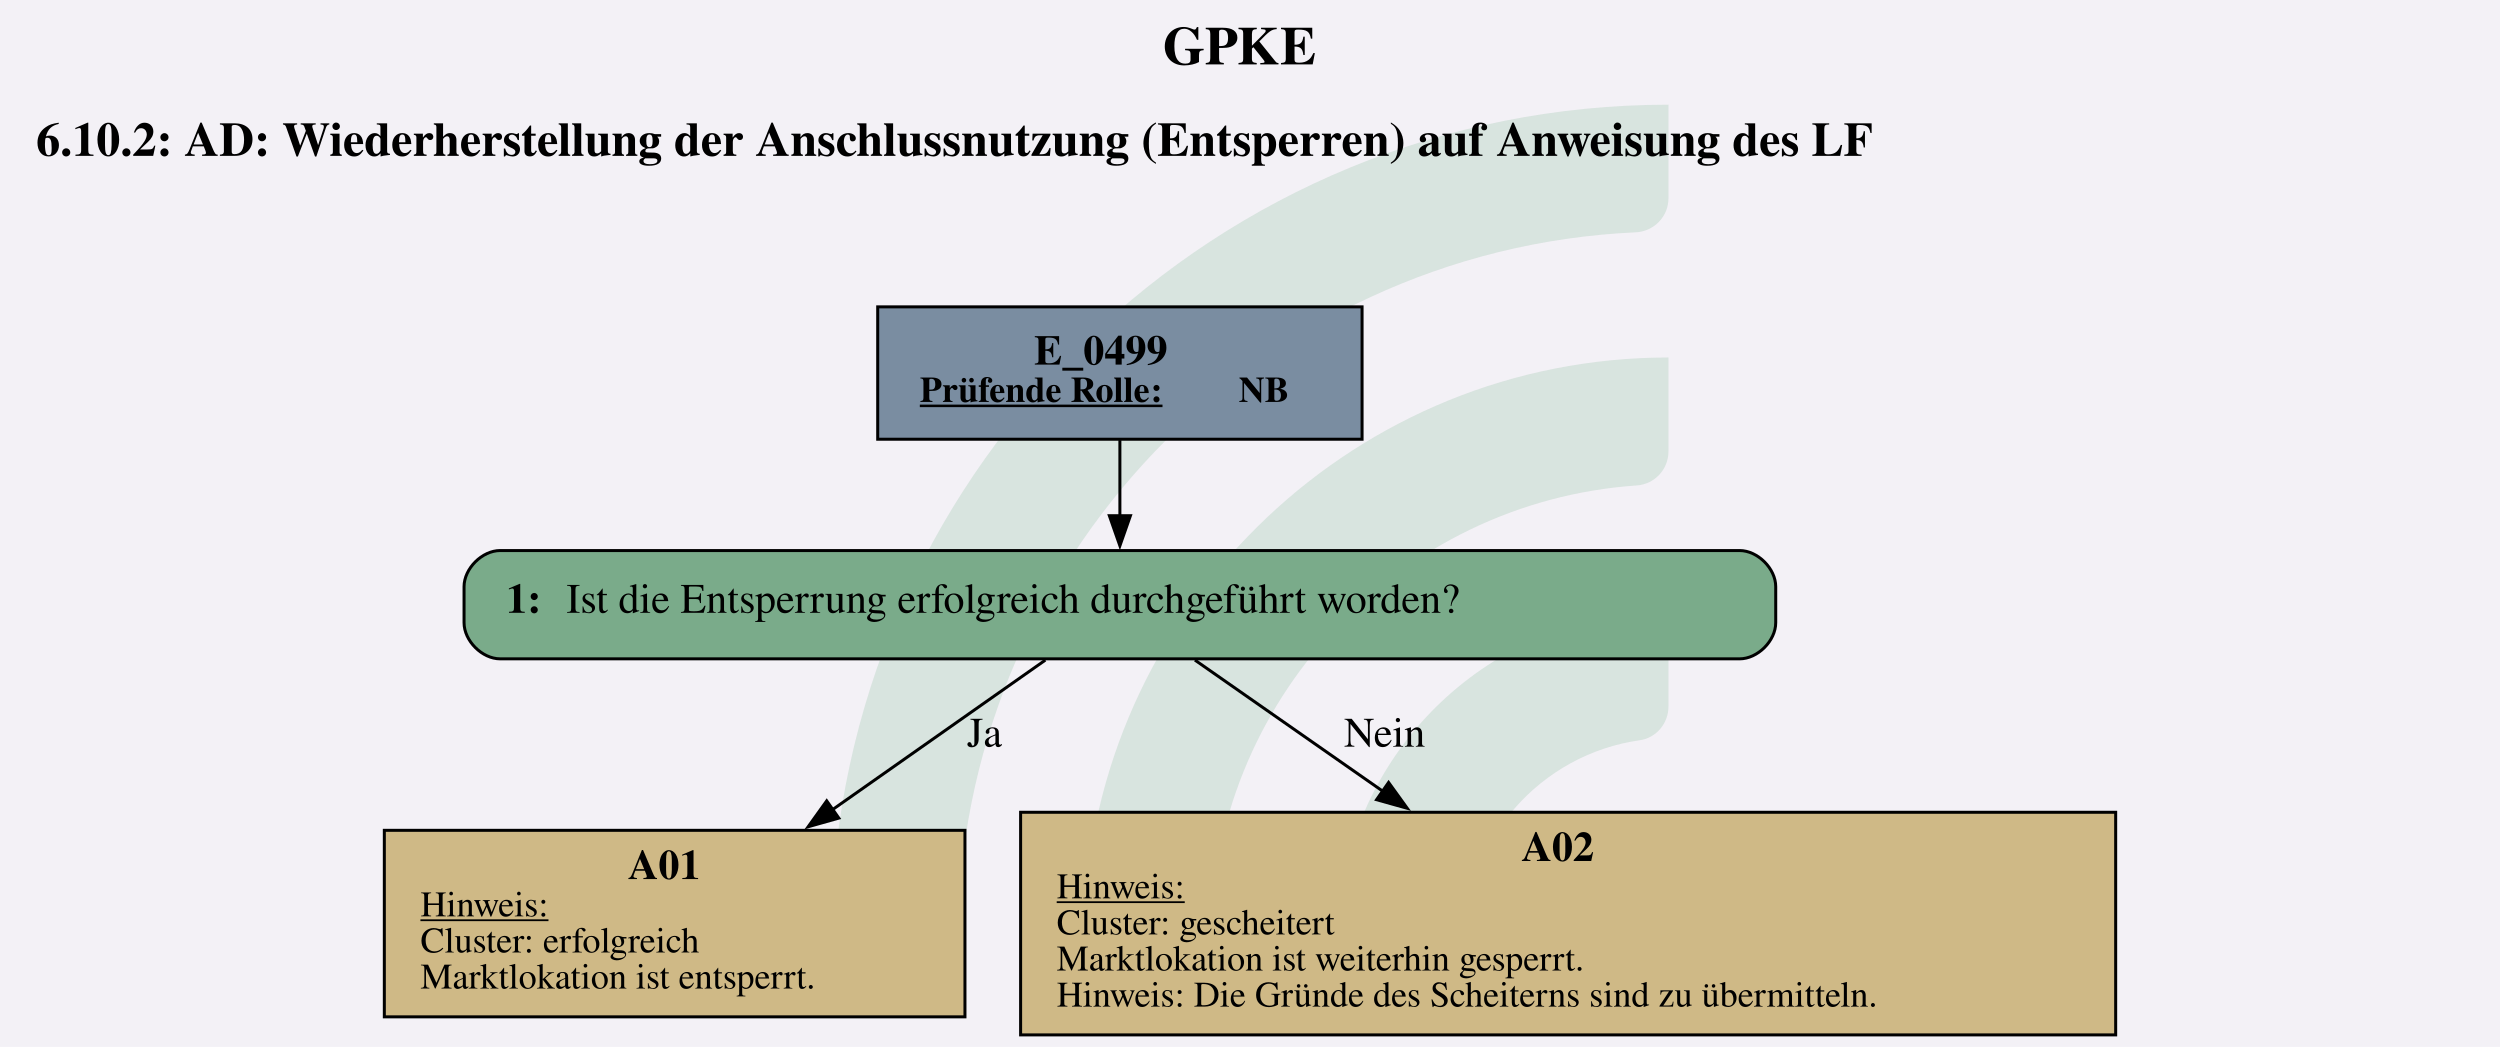
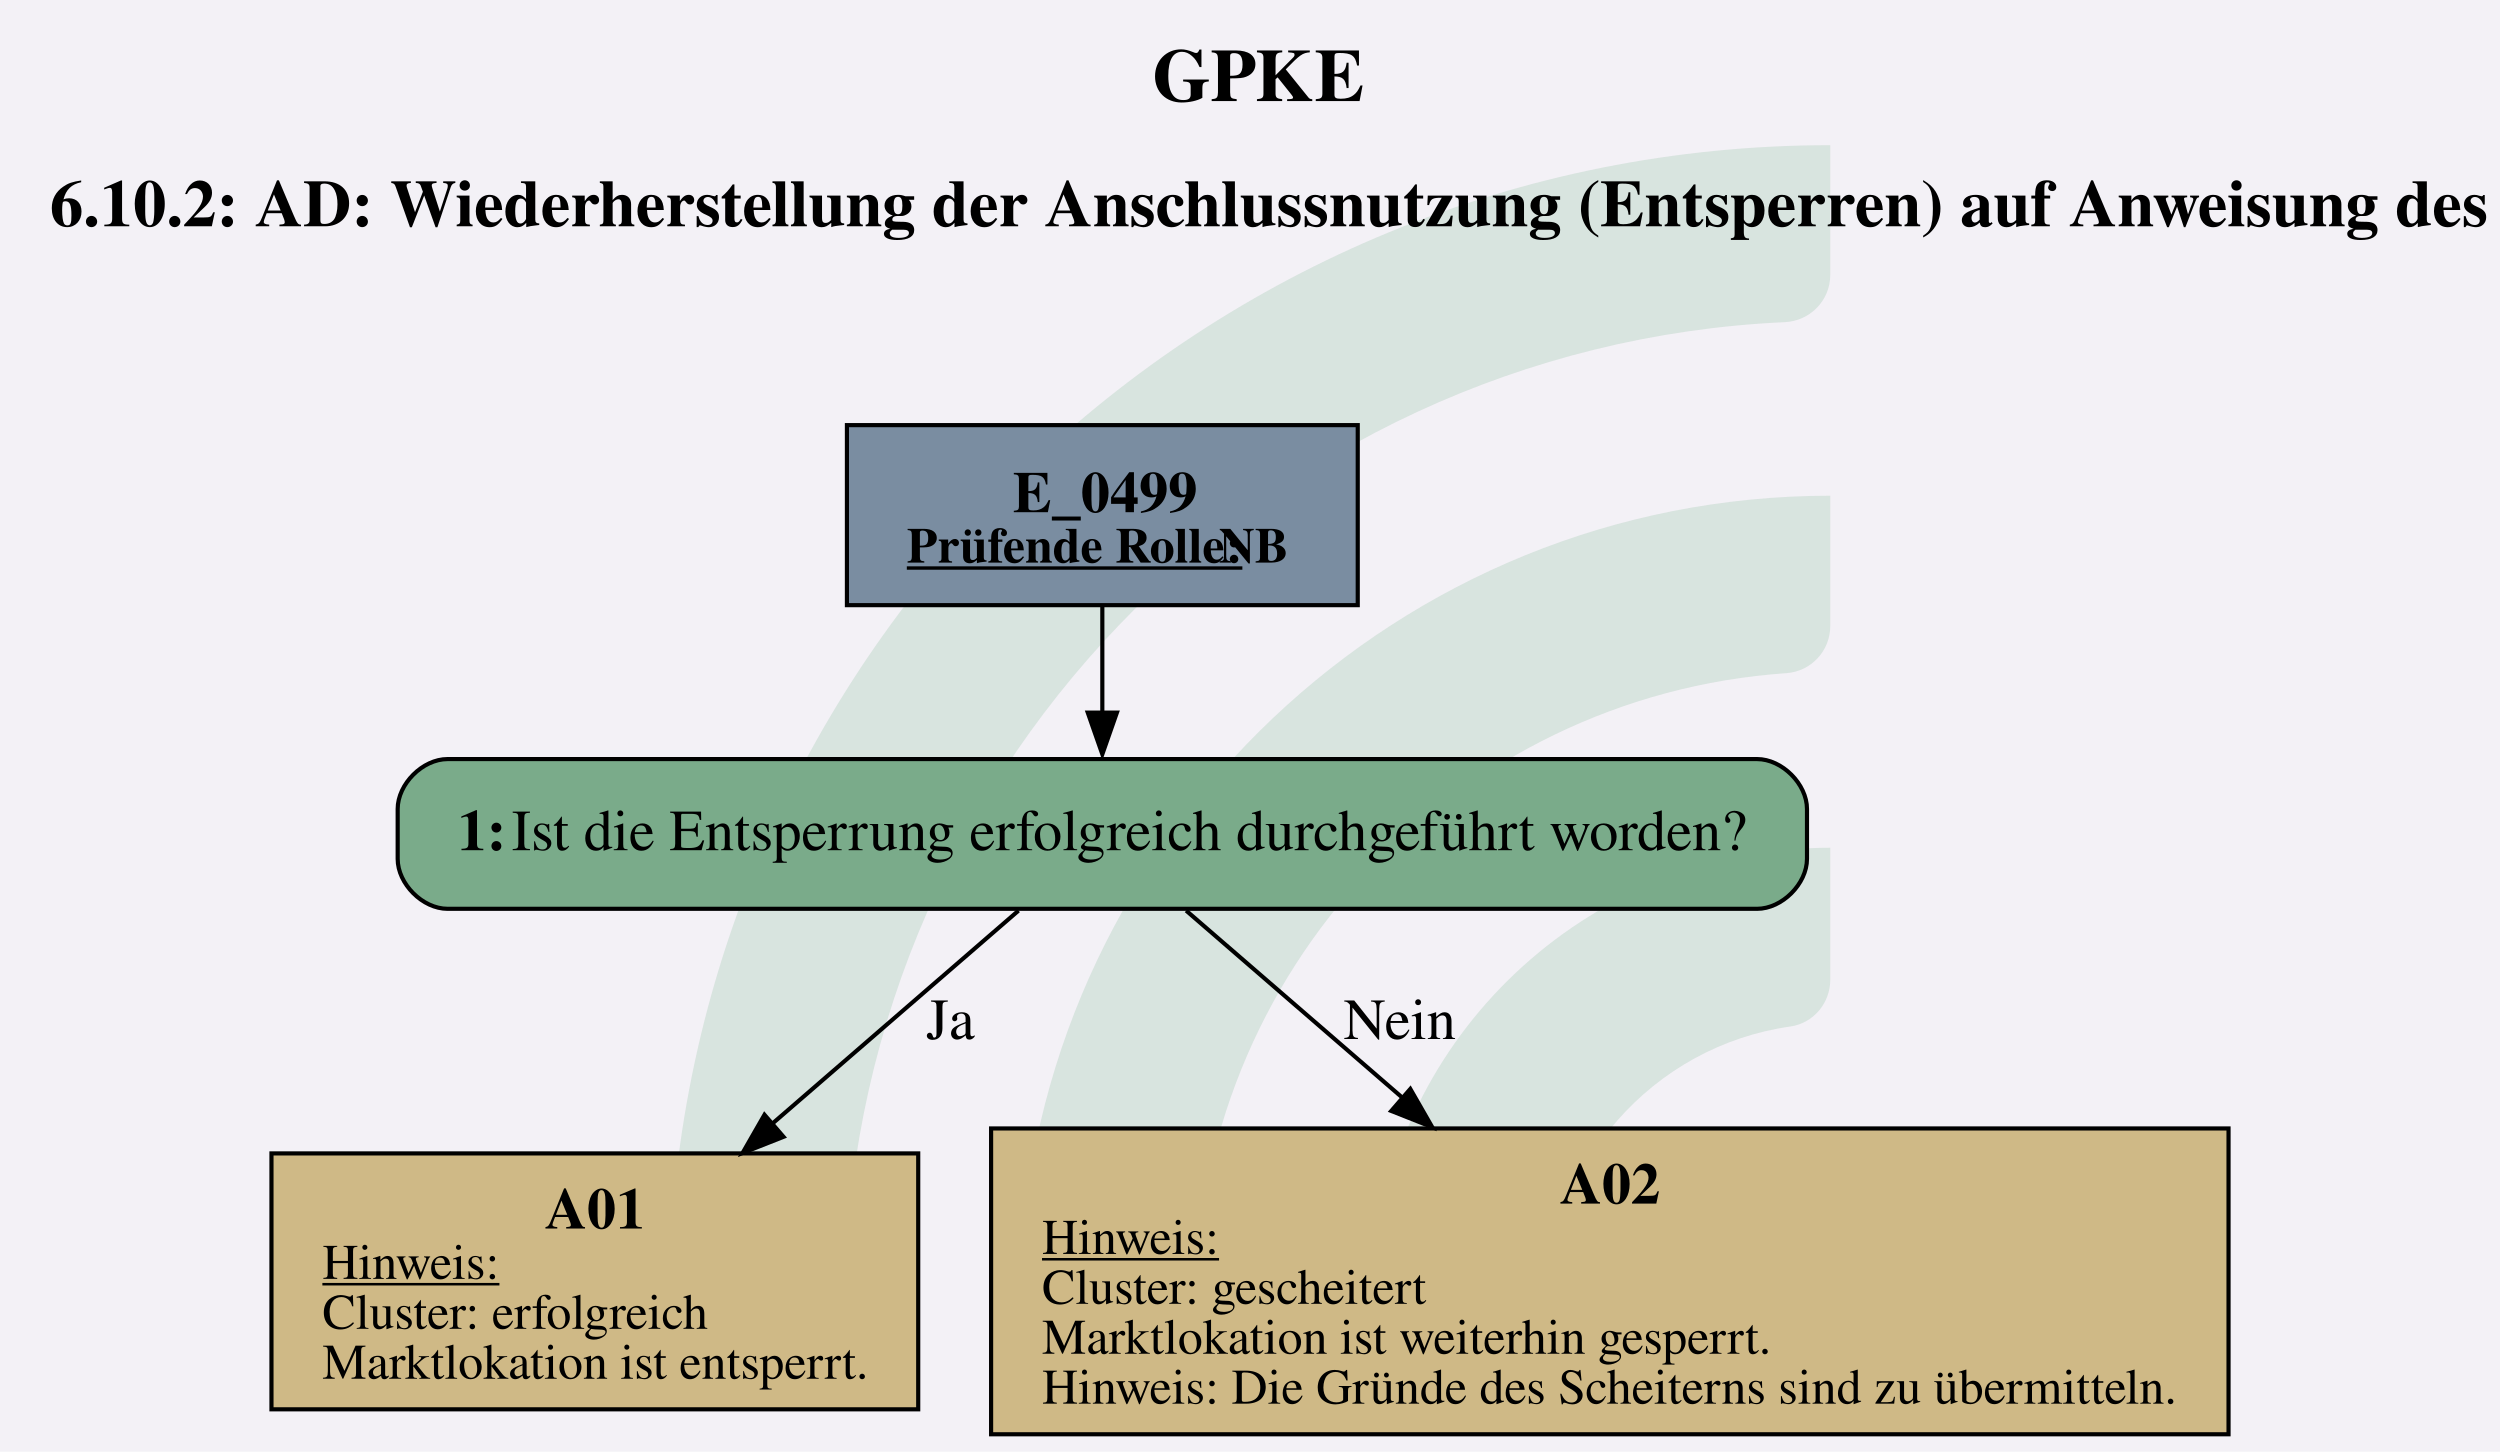
- <svg xmlns="http://www.w3.org/2000/svg" version="1.1" width="1108.0px" viewBox="0 0 1108.0 464.0" height="464.0px">
+ <svg xmlns="http://www.w3.org/2000/svg" version="1.1" width="801.333px" viewBox="0 0 801.333 465.333" height="465.333px">
  <g>
-     <svg version="1.1" width="1108.0px" viewBox="0 0 1108.0 464.0" height="464.0px">
-       <polygon fill="#f3f1f6" points="0,0 1108.0,0 1108.0,464.0 0,464.0" />
+     <svg version="1.1" width="801.333px" viewBox="0 0 801.333 465.333" height="465.333px">
+       <polygon fill="#f3f1f6" points="0,0 801.333,0 801.333,465.333 0,465.333" />
      <g>
-         <g transform="translate(368.5377, 46.4) scale(1 1) translate(0, 0) scale(2.098494 2.098494) ">
+         <g transform="translate(214.6714, 46.53333) scale(1 1) translate(0, 0) scale(2.104524 2.104524) ">
          <defs id="defs2">
            <clipPath clipPathUnits="userSpaceOnUse" id="clipPath23">
              <path d="M 0,568.156 H 579.236 V 0 H 0 Z" id="path21" />
            </clipPath>
          </defs>
          <g id="layer1" transform="translate(-16.54194,-55.30527)">
            <g id="g19" clip-path="url(#clipPath23)" transform="matrix(0.3527778,0,0,-0.3527778,0.01017023,243.7368)" style="opacity:0.2">
              <g id="g25" transform="translate(122.444,32.7195)">
                <path d="m 0,0 h -56.104 c -11,0 -19.898,9.123 -19.463,20.115 10.594,267.191 231.277,481.302 501.029,481.302 v -56.02 c 0,-10.98 -8.688,-19.892 -19.658,-20.393 C 180.29,414.697 0,228.005 0,0" style="fill:#6ead83;fill-opacity:1;fill-rule:nonzero;stroke:none" id="path27" />
              </g>
              <g id="g29" transform="translate(273.7828,32.7195)">
                <path d="m 0,0 h -55.926 c -11.228,0 -20.091,9.482 -19.435,20.69 10.744,183.439 163.389,329.388 349.485,329.388 v -56.263 c 0,-10.709 -8.273,-19.617 -18.957,-20.35 C 112.819,263.696 0,144.774 0,0" style="fill:#6ead83;fill-opacity:1;fill-rule:nonzero;stroke:none" id="path31" />
              </g>
              <g id="g33" transform="translate(425.7667,32.7195)">
                <path d="m 0,0 h -55.445 c -11.653,0 -20.604,10.17 -19.334,21.753 10.866,99.032 95.031,176.341 196.919,176.341 v -57.011 c 0,-10.046 -7.283,-18.755 -17.229,-20.165 C 45.688,112.522 0,61.497 0,0" style="fill:#6ead83;fill-opacity:1;fill-rule:nonzero;stroke:none" id="path35" />
              </g>
            </g>
          </g>
        </g>
-         <svg width="831pt" height="348pt" viewBox="0.00 0.00 831.00 348.00">
-           <g id="graph0" class="graph" transform="scale(1 1) rotate(0) translate(4 344)">
-             <text text-anchor="start" x="382.5" y="-322.6" font-family="Times,serif" font-weight="bold" font-size="18.00">GPKE</text>
-             <text text-anchor="start" x="8" y="-292.2" font-family="Times,serif" font-weight="bold" font-size="16.00">6.10.2: AD: Wiederherstellung der Anschlussnutzung (Entsperren) auf Anweisung des LF</text>
+         <svg width="601pt" height="349pt" viewBox="0.00 0.00 601.00 348.60">
+           <g id="graph0" class="graph" transform="scale(1 1) rotate(0) translate(4 344.6)">
+             <text text-anchor="start" x="273" y="-320.5" font-family="Times,serif" font-weight="bold" font-size="18.00">GPKE</text>
+             <text text-anchor="start" x="8" y="-290.4" font-family="Times,serif" font-weight="bold" font-size="16.00">6.10.2: AD: Wiederherstellung der Anschlussnutzung (Entsperren) auf Anweisung des LF</text>
            <g id="node1" class="node">
-               <polygon fill="#7a8da1" stroke="black" points="448.75,-242 287.75,-242 287.75,-198 448.75,-198 448.75,-242" />
-               <text text-anchor="start" x="339.75" y="-222.8" font-family="Times,serif" font-weight="bold" font-size="14.00">E_0499</text>
-               <text text-anchor="start" x="301.75" y="-210.4" font-family="Times,serif" font-weight="bold" text-decoration="underline" font-size="12.00">Prüfende Rolle:</text>
-               <text text-anchor="start" x="407.75" y="-210.4" font-family="Times,serif" font-weight="bold" font-size="12.00"> NB</text>
+               <polygon fill="#7a8da1" stroke="black" points="322.4,-242.6 199.6,-242.6 199.6,-199.32 322.4,-199.32 322.4,-242.6" />
+               <text text-anchor="start" x="239.5" y="-221.66" font-family="Times,serif" font-weight="bold" font-size="14.00">E_0499</text>
+               <text text-anchor="start" x="214" y="-209.56" font-family="Times,serif" font-weight="bold" text-decoration="underline" font-size="12.00">Prüfende Rolle:</text>
+               <text text-anchor="start" x="289" y="-209.56" font-family="Times,serif" font-weight="bold" font-size="12.00"> NB</text>
            </g>
            <g id="node2" class="node">
-               <path fill="#7aab8a" stroke="black" d="M574.25,-161C574.25,-161 162.25,-161 162.25,-161 156.25,-161 150.25,-155 150.25,-149 150.25,-149 150.25,-137 150.25,-137 150.25,-131 156.25,-125 162.25,-125 162.25,-125 574.25,-125 574.25,-125 580.25,-125 586.25,-131 586.25,-137 586.25,-137 586.25,-149 586.25,-149 586.25,-155 580.25,-161 574.25,-161" />
-               <text text-anchor="start" x="164.25" y="-140.3" font-family="Times,serif" font-weight="bold" font-size="14.00">1: </text>
-               <text text-anchor="start" x="184.25" y="-140.3" font-family="Times,serif" font-size="14.00">Ist die Entsperrung erfolgreich durchgeführt worden?</text>
+               <path fill="#7aab8a" stroke="black" d="M418.4,-162.32C418.4,-162.32 103.6,-162.32 103.6,-162.32 97.6,-162.32 91.6,-156.32 91.6,-150.32 91.6,-150.32 91.6,-138.32 91.6,-138.32 91.6,-132.32 97.6,-126.32 103.6,-126.32 103.6,-126.32 418.4,-126.32 418.4,-126.32 424.4,-126.32 430.4,-132.32 430.4,-138.32 430.4,-138.32 430.4,-150.32 430.4,-150.32 430.4,-156.32 424.4,-162.32 418.4,-162.32" />
+               <text text-anchor="start" x="106" y="-140.42" font-family="Times,serif" font-weight="bold" font-size="14.00">1: </text>
+               <text text-anchor="start" x="119" y="-140.42" font-family="Times,serif" font-size="14.00">Ist die Entsperrung erfolgreich durchgeführt worden?</text>
            </g>
            <g id="edge1" class="edge">
-               <path fill="none" stroke="black" d="M368.25,-197.71C368.25,-189.82 368.25,-180.75 368.25,-172.33" />
-               <polygon fill="black" stroke="black" points="371.75,-172.57 368.25,-162.57 364.75,-172.57 371.75,-172.57" />
+               <path fill="none" stroke="black" d="M261,-199.17C261,-191.13 261,-181.81 261,-173.21" />
+               <polygon fill="black" stroke="black" points="264.5,-173.48 261,-163.48 257.5,-173.48 264.5,-173.48" />
            </g>
            <g id="node3" class="node">
-               <polygon fill="#cfb986" stroke="black" points="316.75,-68 123.75,-68 123.75,-6 316.75,-6 316.75,-68" />
-               <text text-anchor="start" x="204.75" y="-51.8" font-family="Times,serif" font-weight="bold" font-size="14.00">A01</text>
-               <text text-anchor="start" x="135.75" y="-39.4" font-family="Times,serif" text-decoration="underline" font-size="12.00">Hinweis:</text>
-               <text text-anchor="start" x="135.75" y="-27.4" font-family="Times,serif" font-size="12.00">Cluster: erfolgreich</text>
-               <text text-anchor="start" x="135.75" y="-15.4" font-family="Times,serif" font-size="12.00">Marktlokation ist entsperrt.</text>
+               <polygon fill="#cfb986" stroke="black" points="216.74,-67.52 61.26,-67.52 61.26,-6 216.74,-6 216.74,-67.52" />
+               <text text-anchor="start" x="127" y="-49.46" font-family="Times,serif" font-weight="bold" font-size="14.00">A01</text>
+               <text text-anchor="start" x="73.5" y="-37.36" font-family="Times,serif" text-decoration="underline" font-size="12.00">Hinweis:</text>
+               <text text-anchor="start" x="73.5" y="-25.36" font-family="Times,serif" font-size="12.00">Cluster: erfolgreich</text>
+               <text text-anchor="start" x="73.5" y="-13.36" font-family="Times,serif" font-size="12.00">Marktlokation ist entsperrt.</text>
            </g>
            <g id="edge2" class="edge">
-               <path fill="none" stroke="black" d="M343.48,-124.59C324.23,-111.06 296.84,-91.82 272.77,-74.91" />
-               <polygon fill="black" stroke="black" points="274.82,-72.07 264.63,-69.19 270.8,-77.8 274.82,-72.07" />
-               <text text-anchor="middle" x="323.25" y="-95.8" font-family="Times,serif" font-size="14.00">Ja</text>
+               <path fill="none" stroke="black" d="M240.85,-125.89C224.79,-111.99 201.74,-92.05 181.63,-74.64" />
+               <polygon fill="black" stroke="black" points="184.36,-71.51 174.51,-67.62 179.78,-76.81 184.36,-71.51" />
+               <text text-anchor="middle" x="224.5" y="-95.02" font-family="Times,serif" font-size="14.00">Ja</text>
            </g>
            <g id="node4" class="node">
-               <polygon fill="#cfb986" stroke="black" points="699.25,-74 335.25,-74 335.25,0 699.25,0 699.25,-74" />
-               <text text-anchor="start" x="501.75" y="-57.8" font-family="Times,serif" font-weight="bold" font-size="14.00">A02</text>
-               <text text-anchor="start" x="347.25" y="-45.4" font-family="Times,serif" text-decoration="underline" font-size="12.00">Hinweis:</text>
-               <text text-anchor="start" x="347.25" y="-33.4" font-family="Times,serif" font-size="12.00">Cluster: gescheitert</text>
-               <text text-anchor="start" x="347.25" y="-21.4" font-family="Times,serif" font-size="12.00">Marktlokation ist weiterhin gesperrt.</text>
-               <text text-anchor="start" x="347.25" y="-9.4" font-family="Times,serif" font-size="12.00">Hinweis: Die Gründe des Scheiterns sind zu übermitteln.</text>
+               <polygon fill="#cfb986" stroke="black" points="531.74,-73.52 234.26,-73.52 234.26,0 531.74,0 531.74,-73.52" />
+               <text text-anchor="start" x="371" y="-55.46" font-family="Times,serif" font-weight="bold" font-size="14.00">A02</text>
+               <text text-anchor="start" x="246.5" y="-43.36" font-family="Times,serif" text-decoration="underline" font-size="12.00">Hinweis:</text>
+               <text text-anchor="start" x="246.5" y="-31.36" font-family="Times,serif" font-size="12.00">Cluster: gescheitert</text>
+               <text text-anchor="start" x="246.5" y="-19.36" font-family="Times,serif" font-size="12.00">Marktlokation ist weiterhin gesperrt.</text>
+               <text text-anchor="start" x="246.5" y="-7.36" font-family="Times,serif" font-size="12.00">Hinweis: Die Gründe des Scheiterns sind zu übermitteln.</text>
            </g>
            <g id="edge3" class="edge">
-               <path fill="none" stroke="black" d="M393.19,-124.59C410.3,-112.65 433.79,-96.26 455.72,-80.94" />
-               <polygon fill="black" stroke="black" points="457.57,-83.92 463.77,-75.33 453.57,-78.18 457.57,-83.92" />
-               <text text-anchor="middle" x="456.25" y="-95.8" font-family="Times,serif" font-size="14.00">Nein</text>
+               <path fill="none" stroke="black" d="M281.15,-125.89C295.29,-113.65 314.86,-96.72 333.07,-80.97" />
+               <polygon fill="black" stroke="black" points="335.04,-83.02 340.31,-73.83 330.46,-77.73 335.04,-83.02" />
+               <text text-anchor="middle" x="332.5" y="-95.02" font-family="Times,serif" font-size="14.00">Nein</text>
            </g>
          </g>
        </svg>
      </g>
    </svg>
  </g>
</svg>
